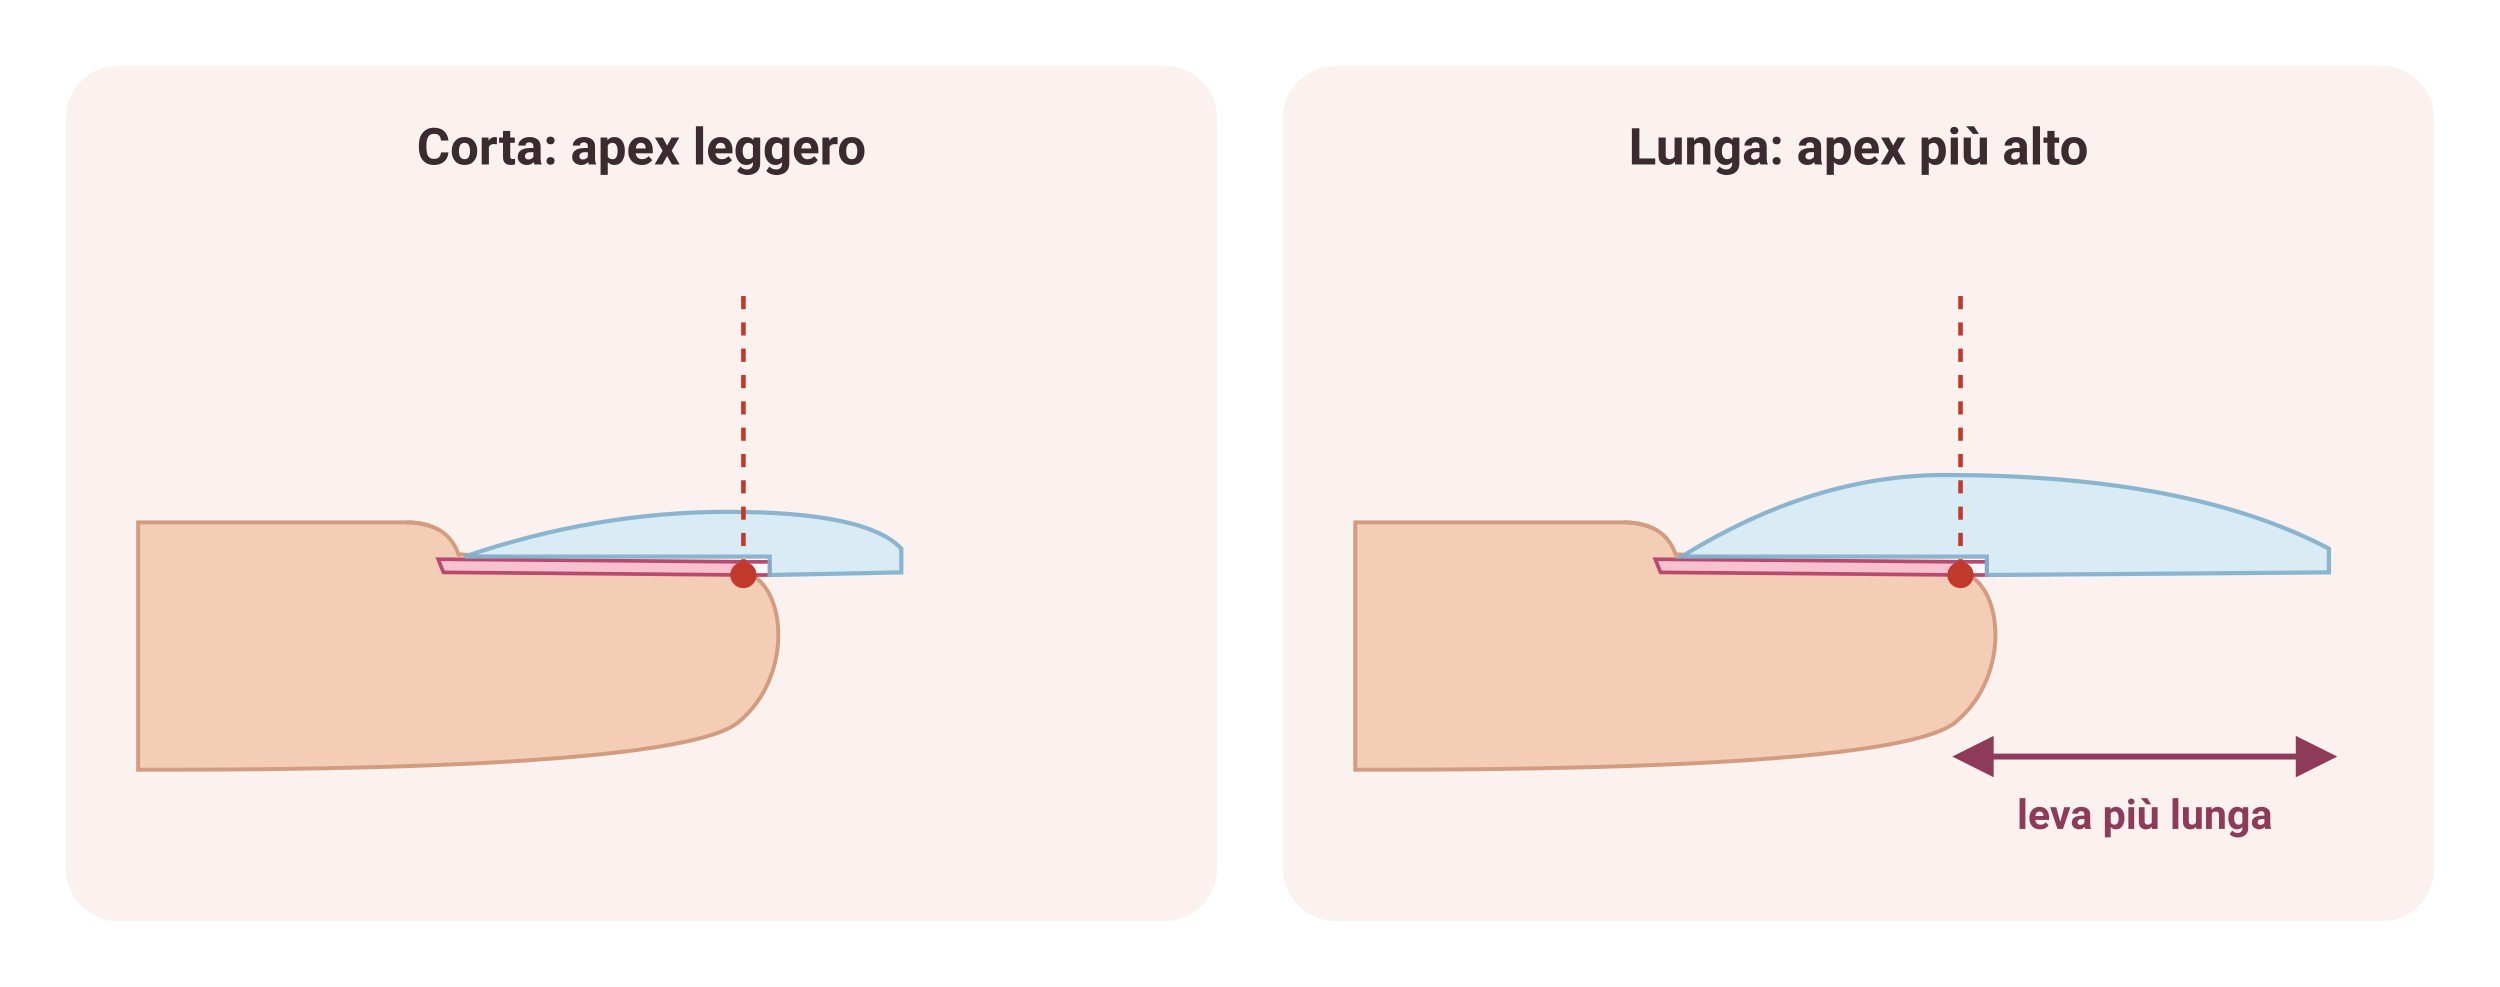
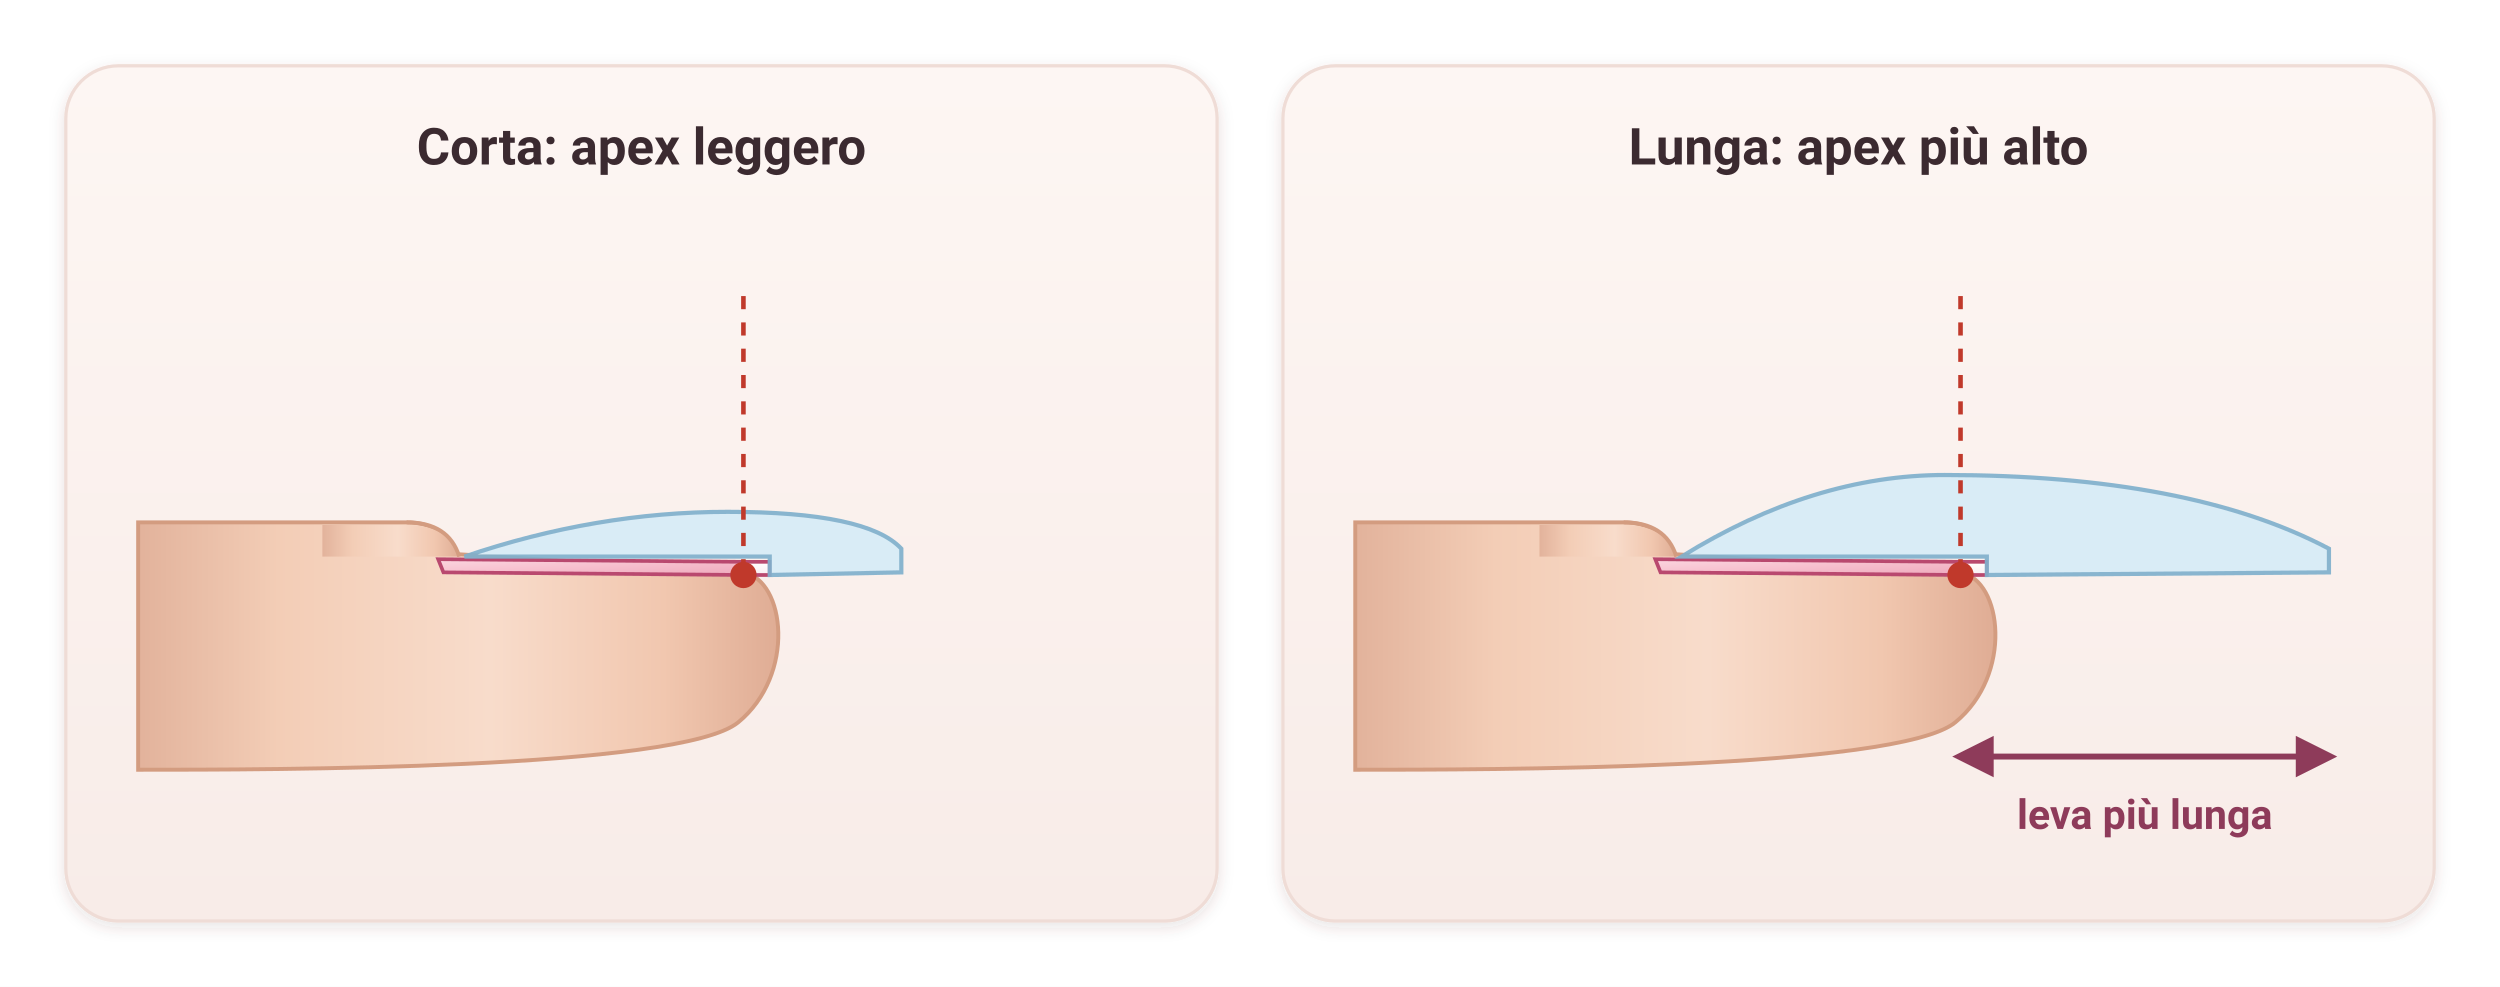
<svg xmlns="http://www.w3.org/2000/svg" viewBox="0 0 760 300" width="760" height="300" font-family="system-ui, -apple-system, 'Segoe UI', Roboto, Arial, sans-serif" role="img">
  <rect width="100%" height="100%" fill="#ffffff" />
+   <defs>
+     <linearGradient id="nxSkin" x1="0" y1="0" x2="1" y2="0">
+       <stop offset="0" stop-color="#e2b29b" />
+       <stop offset=".22" stop-color="#f3cdb6" />
+       <stop offset=".55" stop-color="#f8dccb" />
+       <stop offset=".82" stop-color="#f1c7af" />
+       <stop offset="1" stop-color="#dfac94" />
+     </linearGradient>
+     <linearGradient id="nxNail" x1="0" y1="0" x2="1" y2="1">
+       <stop offset="0" stop-color="#fbd6e0" />
+       <stop offset=".45" stop-color="#f7c1cf" />
+       <stop offset="1" stop-color="#eeaabd" />
+     </linearGradient>
+     <linearGradient id="nxFree" x1="0" y1="0" x2="0" y2="1">
+       <stop offset="0" stop-color="#ffffff" />
+       <stop offset="1" stop-color="#fbeef2" />
+     </linearGradient>
+     <linearGradient id="nxPanel" x1="0" y1="0" x2="0" y2="1">
+       <stop offset="0" stop-color="#fdf6f3" />
+       <stop offset="1" stop-color="#f8ece8" />
+     </linearGradient>
+     <filter id="nxSh" x="-5%" y="-5%" width="110%" height="115%">
+       <feDropShadow dx="0" dy="1.5" stdDeviation="2.2" flood-color="#5a2a3a" flood-opacity=".13" />
+     </filter>
+   </defs>
  <defs>
    <marker id="ar" viewBox="0 0 10 10" refX="8" refY="5" markerWidth="7" markerHeight="7" orient="auto-start-reverse">
      <path d="M0,0 L10,5 L0,10 z" fill="#8e3b5a" />
    </marker>
    <marker id="arw" viewBox="0 0 10 10" refX="8" refY="5" markerWidth="7" markerHeight="7" orient="auto-start-reverse">
      <path d="M0,0 L10,5 L0,10 z" fill="#7a6369" />
    </marker>
  </defs>
  <defs>
    <clipPath id="k96">
      <rect x="20" y="20" width="350" height="260" rx="16" />
    </clipPath>
  </defs>
-   <rect x="20" y="20" width="350" height="260" rx="16" fill="#fbf1ee" />
+   <rect x="20" y="20" width="350" height="260" rx="16" fill="url(#nxPanel)" stroke="#efdcd6" stroke-width="1" filter="url(#nxSh)" />
  <g clip-path="url(#k96)">
    <g transform="translate(130.0,170.0) scale(0.800)">
-       <path d="M-110.0,-14.0 L-8.0,-14.0 Q6.0,-14.0 10.0,-2.0 L120.0,5.0 C136.0,8.0 140.0,44.0 118.0,62.0 C96.0,80.0 -60.0,80.0 -110.0,80.0 Z" fill="#f3cdb6" stroke="#d39c80" stroke-width="1.5" />
-       <path d="M4.0,0.0 L120.0,1.0 L120.0,6.0 L6.0,5.0 Z" fill="#f7c1cf" stroke="#b9496f" stroke-width="1.4" />
-       <path d="M120.0,1.0 L130.0,1.0 L130.0,6.0 L120.0,6.0 Z" fill="#fff7f9" stroke="#b9496f" stroke-width="1.4" />
-       <path d="M-40.0,-13.0 L-8.0,-13.0 Q8.0,-13.0 12.0,-1.0 L-40.0,-1.0 Z" fill="#f3cdb6" />
+       <path d="M-110.0,-14.0 L-8.0,-14.0 Q6.0,-14.0 10.0,-2.0 L120.0,5.0 C136.0,8.0 140.0,44.0 118.0,62.0 C96.0,80.0 -60.0,80.0 -110.0,80.0 Z" fill="url(#nxSkin)" stroke="#d39c80" stroke-width="1.5" />
+       <path d="M4.0,0.0 L120.0,1.0 L120.0,6.0 L6.0,5.0 Z" fill="url(#nxNail)" stroke="#b9496f" stroke-width="1.4" />
+       <path d="M120.0,1.0 L130.0,1.0 L130.0,6.0 L120.0,6.0 Z" fill="url(#nxFree)" stroke="#b9496f" stroke-width="1.4" />
+       <path d="M-40.0,-13.0 L-8.0,-13.0 Q8.0,-13.0 12.0,-1.0 L-40.0,-1.0 Z" fill="url(#nxSkin)" />
      <path d="M-8.0,-14.0 Q8.0,-14.0 12.0,-1.0" fill="none" stroke="#d39c80" stroke-width="1.5" />
      <path d="M14.0,-1.0 Q64.0,-18.0 114.0,-18.0 Q167.0,-18.0 180.0,-4.0 L180.0,5.0 L130.0,6.0 L130.0,-1.0 L14.0,-1.0 Z" fill="#d6ebf6" stroke="#7fb0cc" stroke-width="1.6" opacity=".92" />
      <circle cx="120.0" cy="6.0" r="5" fill="#c0392b" />
    </g>
    <line x1="226.0" y1="90.0" x2="226.0" y2="176.0" stroke="#c0392b" stroke-width="1.4" stroke-dasharray="4 4" />
  </g>
  <text x="195.0" y="50.0" font-size="15.5" text-anchor="middle" font-weight="700" fill="#3b2a30">Corta: apex leggero</text>
  <defs>
    <clipPath id="k97">
      <rect x="390" y="20" width="350" height="260" rx="16" />
    </clipPath>
  </defs>
-   <rect x="390" y="20" width="350" height="260" rx="16" fill="#fbf1ee" />
+   <rect x="390" y="20" width="350" height="260" rx="16" fill="url(#nxPanel)" stroke="#efdcd6" stroke-width="1" filter="url(#nxSh)" />
  <g clip-path="url(#k97)">
    <g transform="translate(500.0,170.0) scale(0.800)">
-       <path d="M-110.0,-14.0 L-8.0,-14.0 Q6.0,-14.0 10.0,-2.0 L120.0,5.0 C136.0,8.0 140.0,44.0 118.0,62.0 C96.0,80.0 -60.0,80.0 -110.0,80.0 Z" fill="#f3cdb6" stroke="#d39c80" stroke-width="1.5" />
-       <path d="M4.0,0.0 L120.0,1.0 L120.0,6.0 L6.0,5.0 Z" fill="#f7c1cf" stroke="#b9496f" stroke-width="1.4" />
-       <path d="M120.0,1.0 L130.0,1.0 L130.0,6.0 L120.0,6.0 Z" fill="#fff7f9" stroke="#b9496f" stroke-width="1.4" />
-       <path d="M-40.0,-13.0 L-8.0,-13.0 Q8.0,-13.0 12.0,-1.0 L-40.0,-1.0 Z" fill="#f3cdb6" />
+       <path d="M-110.0,-14.0 L-8.0,-14.0 Q6.0,-14.0 10.0,-2.0 L120.0,5.0 C136.0,8.0 140.0,44.0 118.0,62.0 C96.0,80.0 -60.0,80.0 -110.0,80.0 Z" fill="url(#nxSkin)" stroke="#d39c80" stroke-width="1.5" />
+       <path d="M4.0,0.0 L120.0,1.0 L120.0,6.0 L6.0,5.0 Z" fill="url(#nxNail)" stroke="#b9496f" stroke-width="1.4" />
+       <path d="M120.0,1.0 L130.0,1.0 L130.0,6.0 L120.0,6.0 Z" fill="url(#nxFree)" stroke="#b9496f" stroke-width="1.4" />
+       <path d="M-40.0,-13.0 L-8.0,-13.0 Q8.0,-13.0 12.0,-1.0 L-40.0,-1.0 Z" fill="url(#nxSkin)" />
      <path d="M-8.0,-14.0 Q8.0,-14.0 12.0,-1.0" fill="none" stroke="#d39c80" stroke-width="1.5" />
      <path d="M14.0,-1.0 Q64.0,-32.0 114.0,-32.0 Q207.0,-32.0 260.0,-4.0 L260.0,5.0 L130.0,6.0 L130.0,-1.0 L14.0,-1.0 Z" fill="#d6ebf6" stroke="#7fb0cc" stroke-width="1.6" opacity=".92" />
      <circle cx="120.0" cy="6.0" r="5" fill="#c0392b" />
    </g>
    <line x1="596.0" y1="230.0" x2="708.0" y2="230.0" stroke="#8e3b5a" stroke-width="1.8" marker-start="url(#ar)" marker-end="url(#ar)" />
    <text x="652.0" y="252.0" font-size="12.5" text-anchor="middle" font-weight="700" fill="#8e3b5a">leva più lunga</text>
    <line x1="596.0" y1="90.0" x2="596.0" y2="176.0" stroke="#c0392b" stroke-width="1.4" stroke-dasharray="4 4" />
  </g>
  <text x="565.0" y="50.0" font-size="15.5" text-anchor="middle" font-weight="700" fill="#3b2a30">Lunga: apex più alto</text>
</svg>
